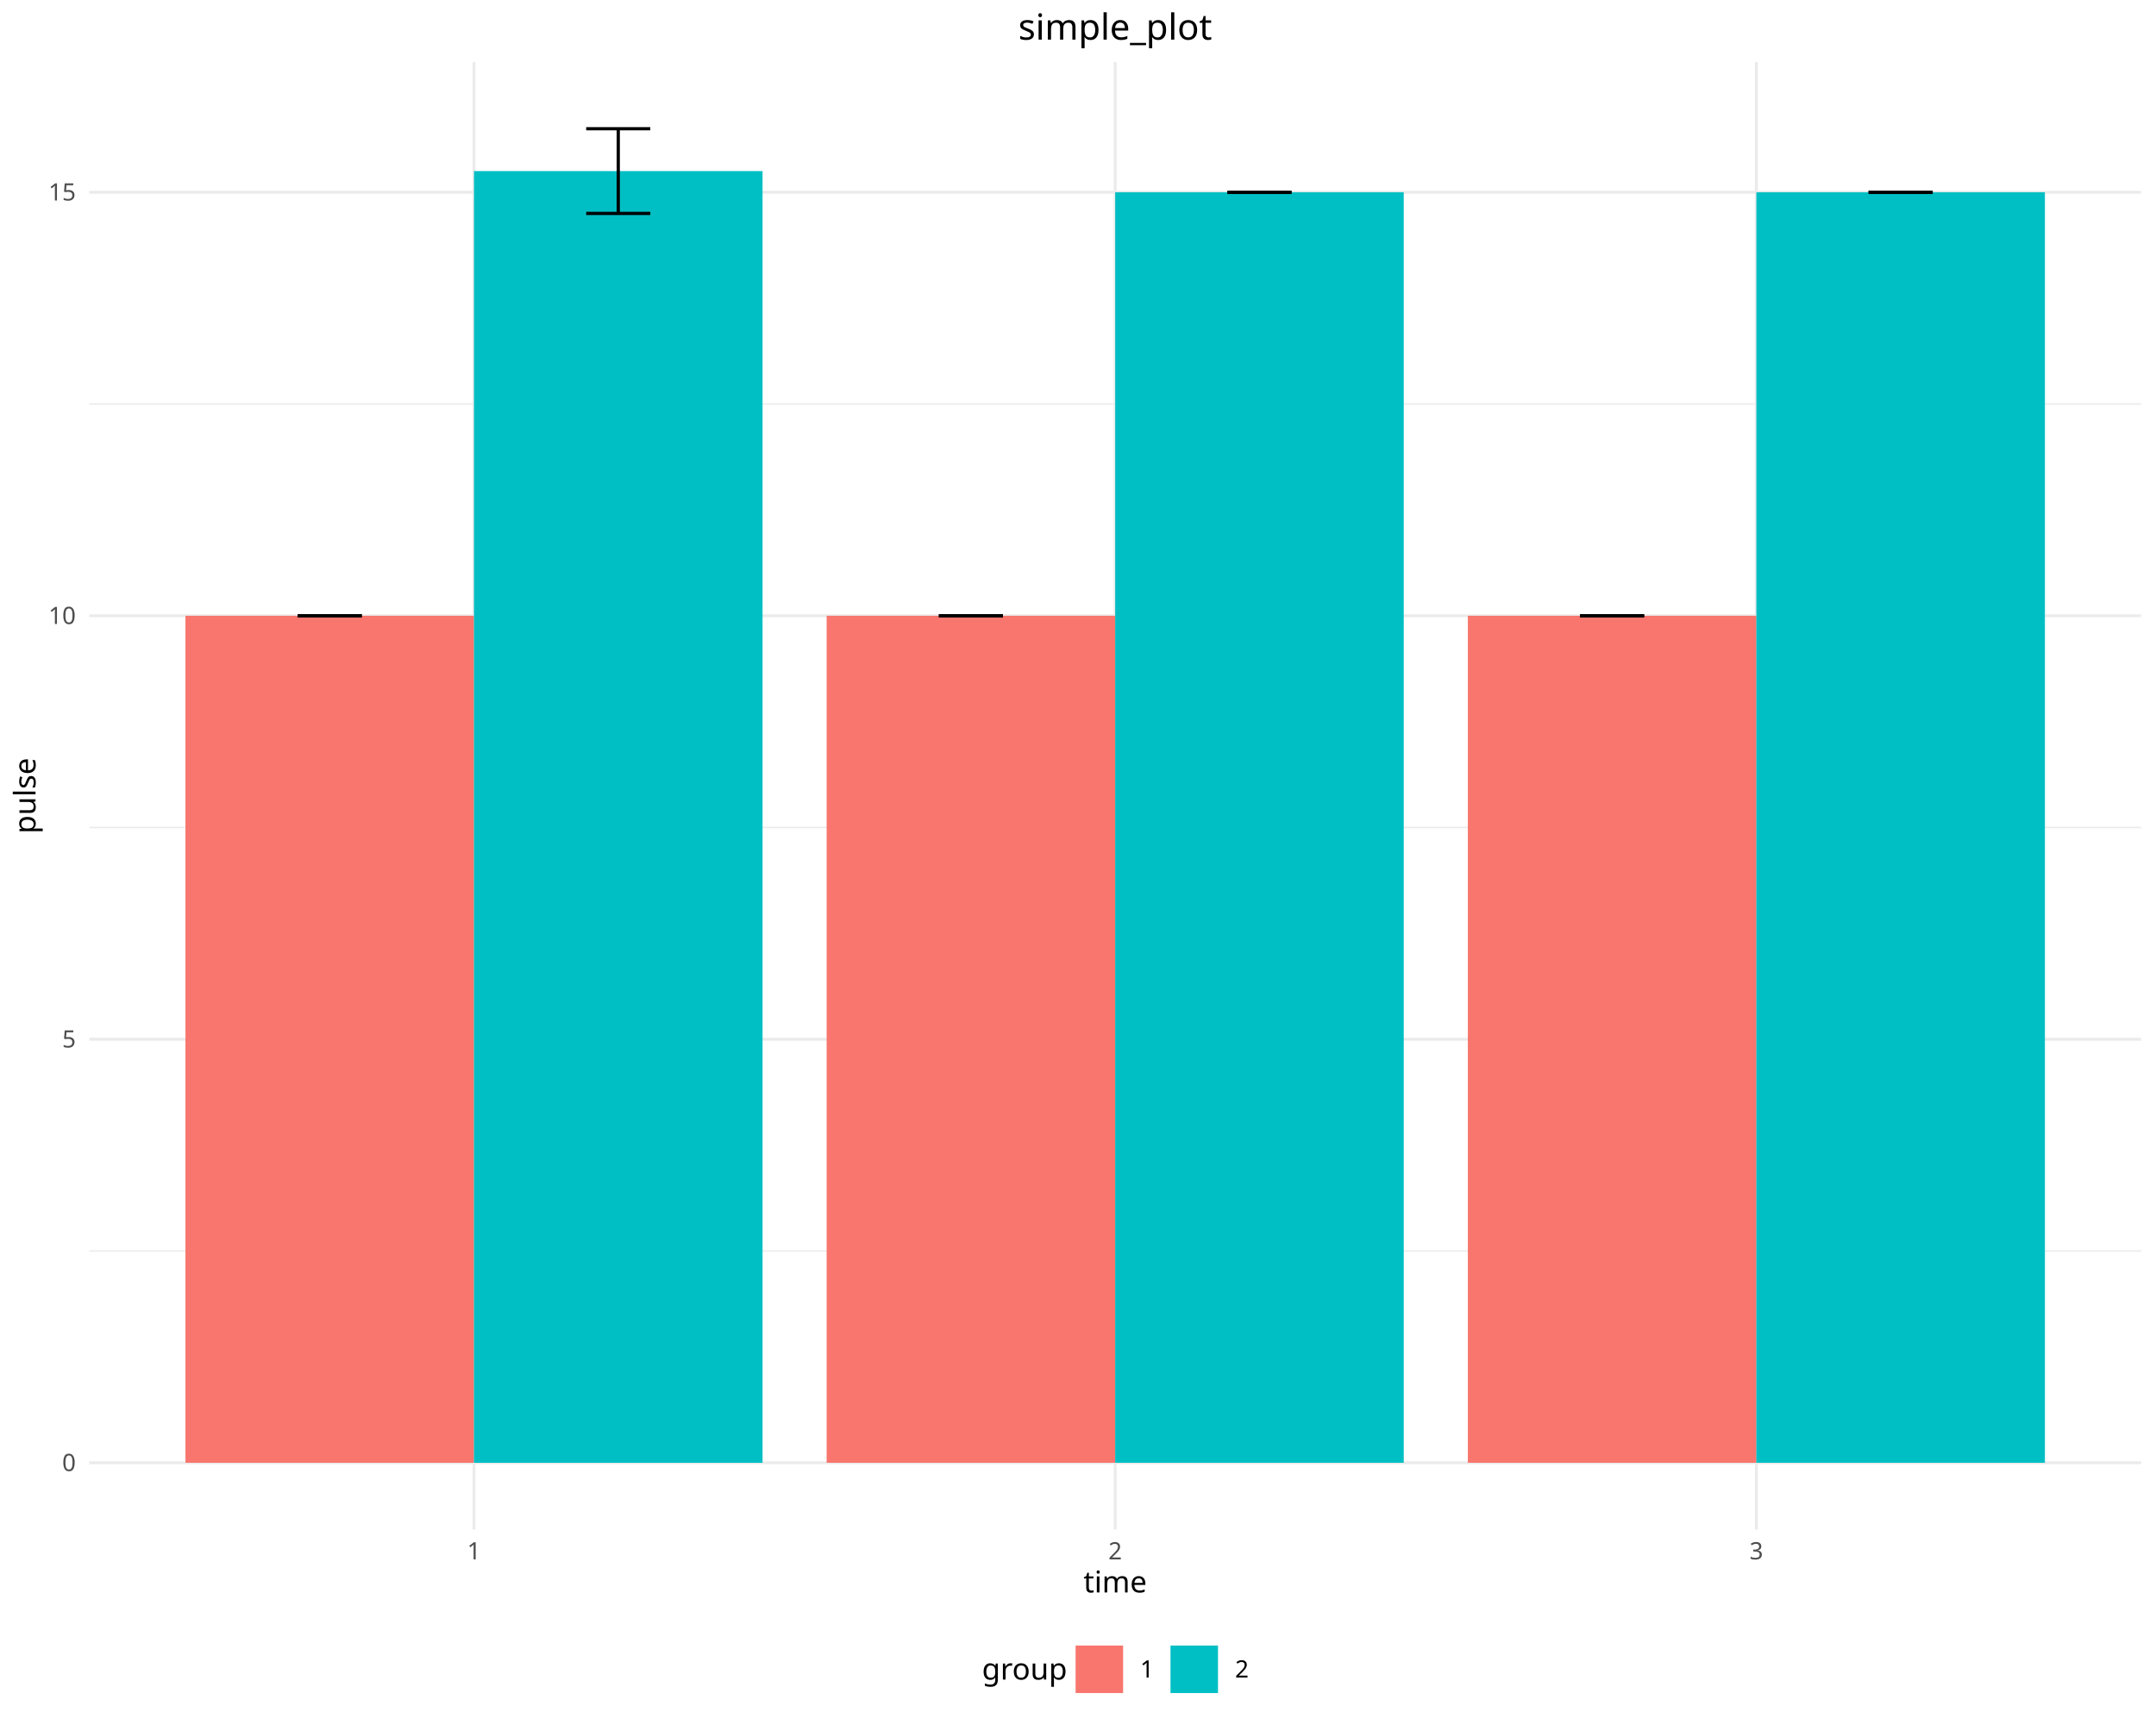
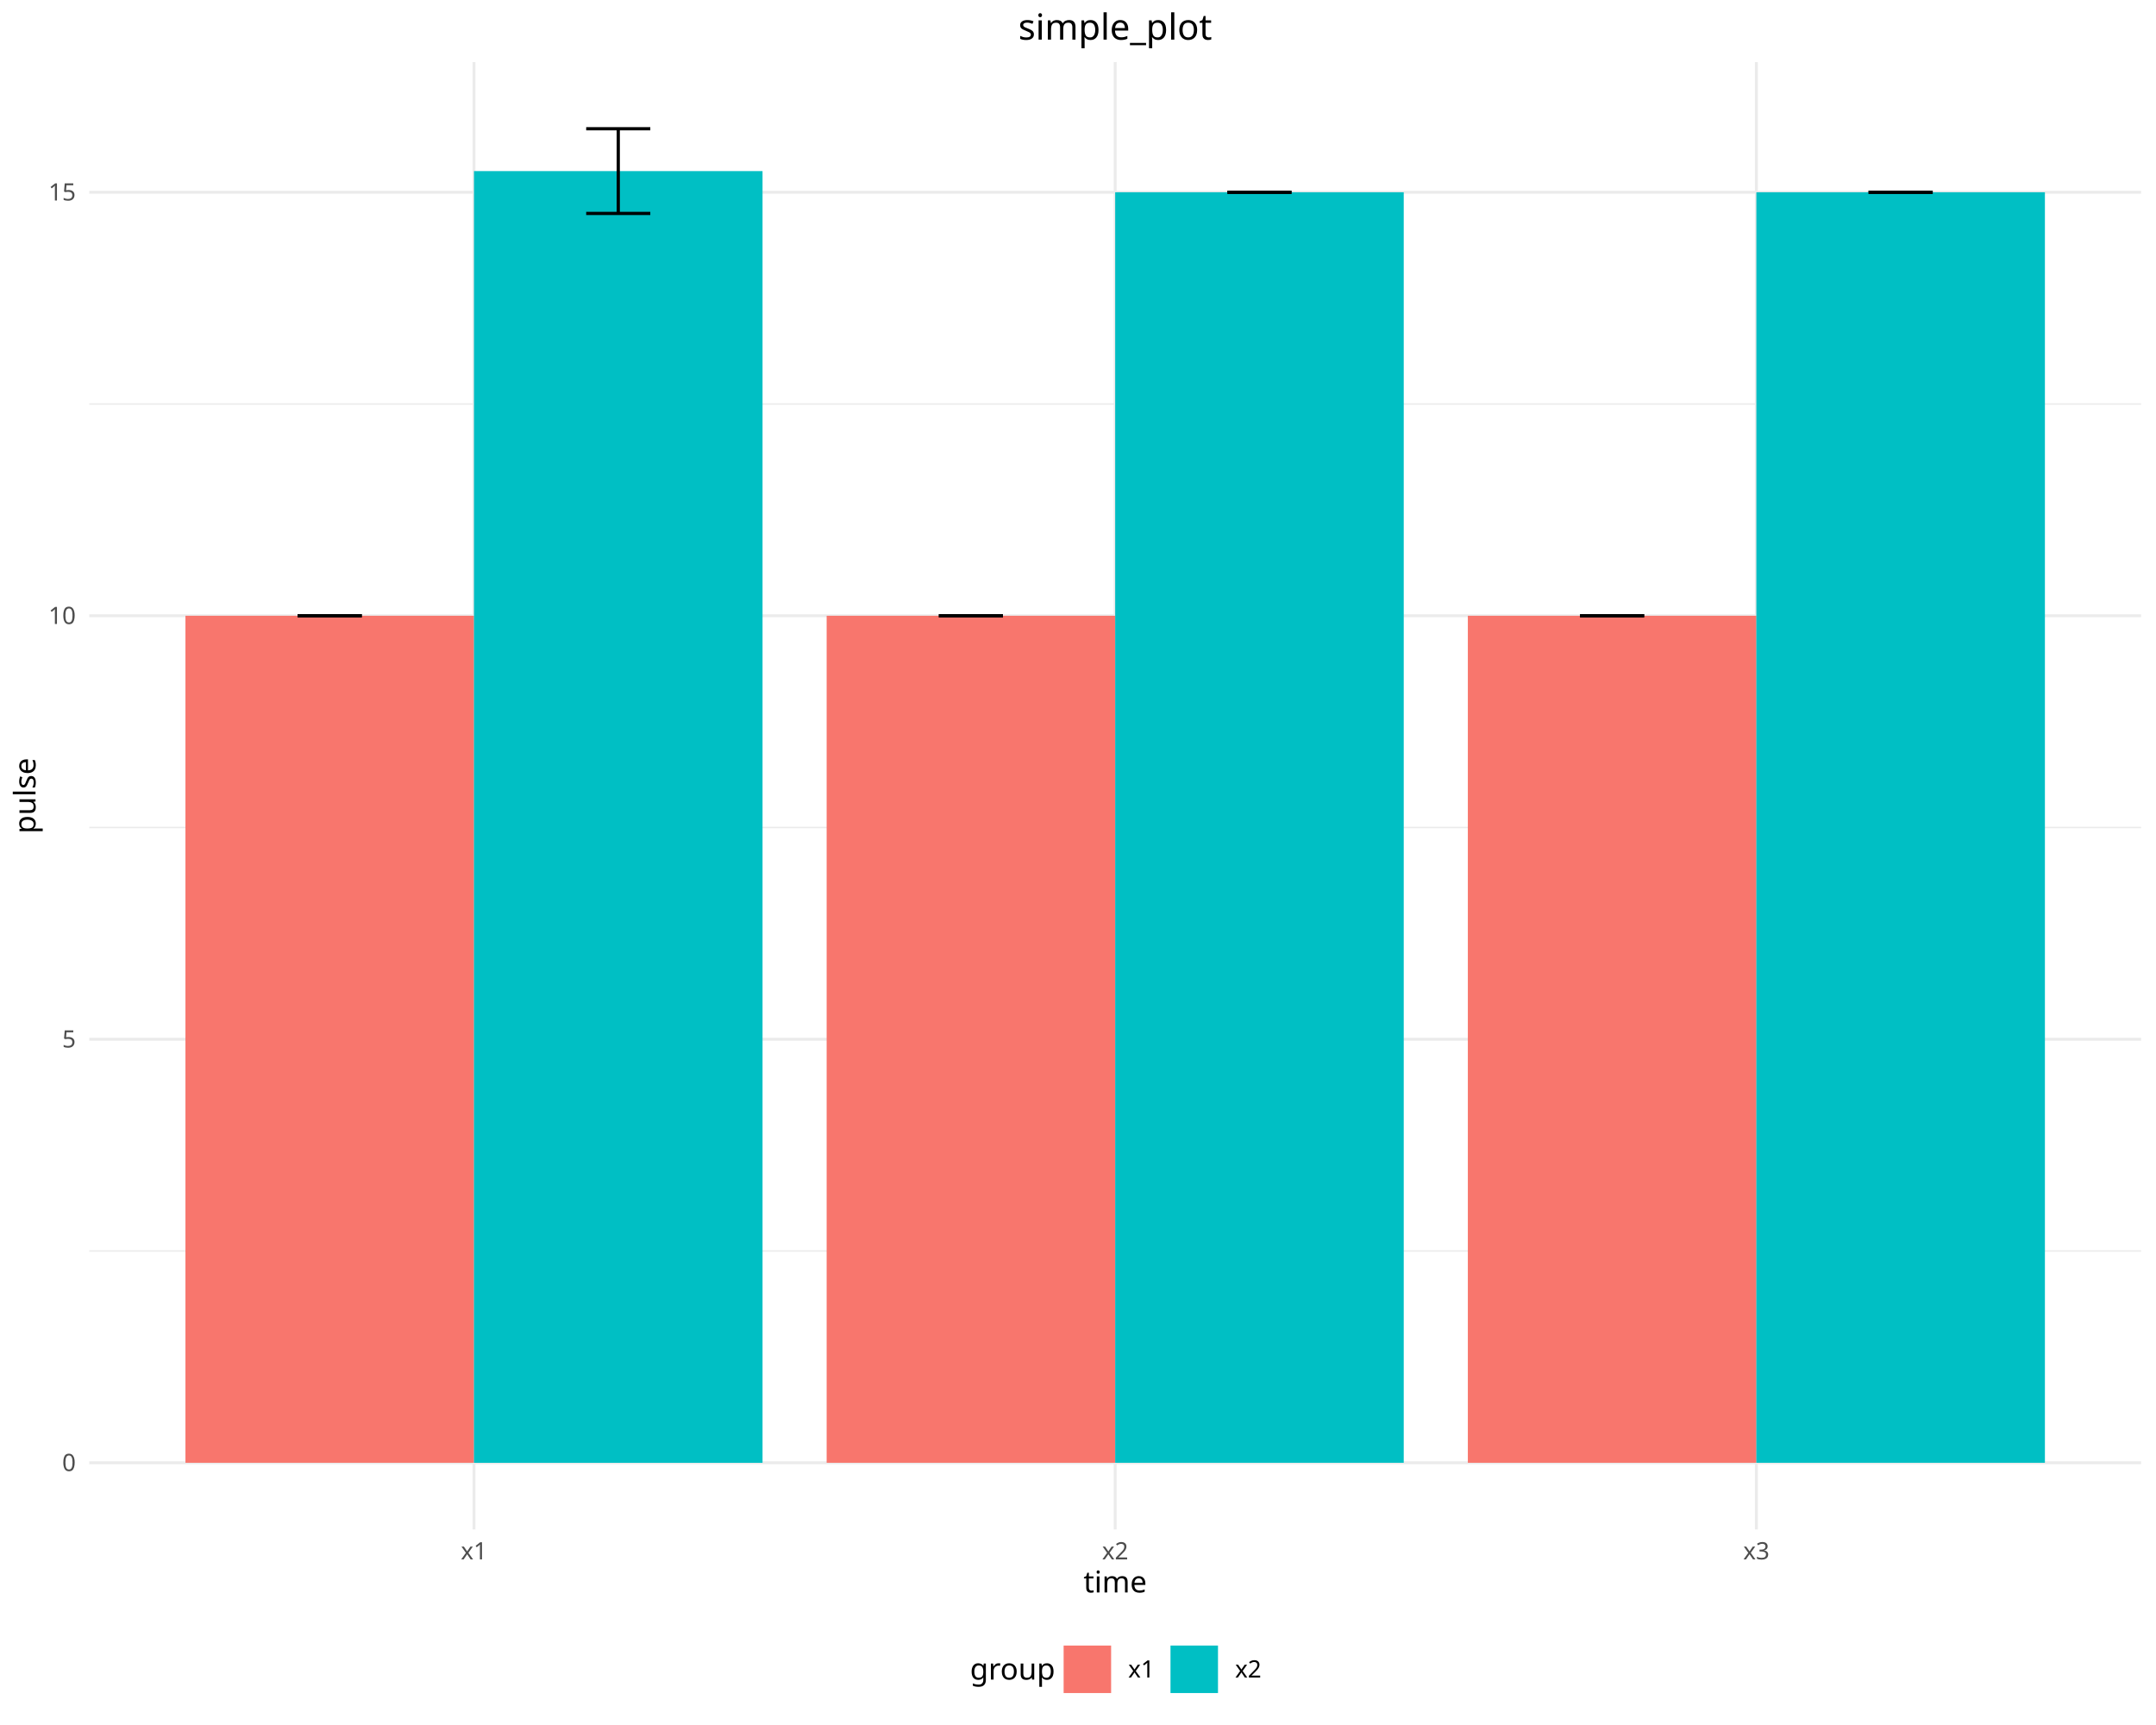
<svg xmlns="http://www.w3.org/2000/svg" class="svglite" data-engine-version="2.0" width="720.00pt" height="576.00pt" viewBox="0 0 720.00 576.00">
  <defs>
    <style type="text/css">
    .svglite line, .svglite polyline, .svglite polygon, .svglite path, .svglite rect, .svglite circle {
      fill: none;
      stroke: #000000;
      stroke-linecap: round;
      stroke-linejoin: round;
      stroke-miterlimit: 10.00;
    }
  </style>
  </defs>
  <rect width="100%" height="100%" style="stroke: none; fill: #FFFFFF;" />
  <defs>
    <clipPath id="cpMC4wMHw3MjAuMDB8MC4wMHw1NzYuMDA=">
      <rect x="0.00" y="0.00" width="720.00" height="576.00" />
    </clipPath>
  </defs>
  <g clip-path="url(#cpMC4wMHw3MjAuMDB8MC4wMHw1NzYuMDA=)">
</g>
  <defs>
    <clipPath id="cpMjkuODF8NzE1LjAyfDIwLjcxfDUxMC43Mg==">
      <rect x="29.81" y="20.71" width="685.21" height="490.00" />
    </clipPath>
  </defs>
  <g clip-path="url(#cpMjkuODF8NzE1LjAyfDIwLjcxfDUxMC43Mg==)">
    <polyline points="29.81,417.73 715.02,417.73 " style="stroke-width: 0.48; stroke: #EBEBEB; stroke-linecap: butt;" />
    <polyline points="29.81,276.32 715.02,276.32 " style="stroke-width: 0.48; stroke: #EBEBEB; stroke-linecap: butt;" />
    <polyline points="29.81,134.90 715.02,134.90 " style="stroke-width: 0.48; stroke: #EBEBEB; stroke-linecap: butt;" />
    <polyline points="29.81,488.44 715.02,488.44 " style="stroke-width: 0.97; stroke: #EBEBEB; stroke-linecap: butt;" />
    <polyline points="29.81,347.03 715.02,347.03 " style="stroke-width: 0.97; stroke: #EBEBEB; stroke-linecap: butt;" />
    <polyline points="29.81,205.61 715.02,205.61 " style="stroke-width: 0.97; stroke: #EBEBEB; stroke-linecap: butt;" />
    <polyline points="29.81,64.20 715.02,64.20 " style="stroke-width: 0.97; stroke: #EBEBEB; stroke-linecap: butt;" />
    <polyline points="158.29,510.72 158.29,20.71 " style="stroke-width: 0.97; stroke: #EBEBEB; stroke-linecap: butt;" />
    <polyline points="372.42,510.72 372.42,20.71 " style="stroke-width: 0.97; stroke: #EBEBEB; stroke-linecap: butt;" />
    <polyline points="586.54,510.72 586.54,20.71 " style="stroke-width: 0.97; stroke: #EBEBEB; stroke-linecap: butt;" />
    <rect x="61.93" y="205.61" width="96.36" height="282.83" style="stroke-width: 1.07; stroke: none; stroke-linecap: butt; stroke-linejoin: miter; fill: #F8766D;" />
    <rect x="158.29" y="57.13" width="96.36" height="431.32" style="stroke-width: 1.07; stroke: none; stroke-linecap: butt; stroke-linejoin: miter; fill: #00BFC4;" />
    <rect x="276.06" y="205.61" width="96.36" height="282.83" style="stroke-width: 1.07; stroke: none; stroke-linecap: butt; stroke-linejoin: miter; fill: #F8766D;" />
    <rect x="372.42" y="64.20" width="96.36" height="424.24" style="stroke-width: 1.07; stroke: none; stroke-linecap: butt; stroke-linejoin: miter; fill: #00BFC4;" />
    <rect x="490.19" y="205.61" width="96.36" height="282.83" style="stroke-width: 1.07; stroke: none; stroke-linecap: butt; stroke-linejoin: miter; fill: #F8766D;" />
    <rect x="586.54" y="64.20" width="96.36" height="424.24" style="stroke-width: 1.07; stroke: none; stroke-linecap: butt; stroke-linejoin: miter; fill: #00BFC4;" />
    <polyline points="99.40,205.61 120.82,205.61 " style="stroke-width: 1.07; stroke-linecap: butt;" />
    <polyline points="110.11,205.61 110.11,205.61 " style="stroke-width: 1.07; stroke-linecap: butt;" />
    <polyline points="99.40,205.61 120.82,205.61 " style="stroke-width: 1.07; stroke-linecap: butt;" />
    <polyline points="195.76,42.99 217.17,42.99 " style="stroke-width: 1.07; stroke-linecap: butt;" />
    <polyline points="206.47,42.99 206.47,71.27 " style="stroke-width: 1.07; stroke-linecap: butt;" />
    <polyline points="195.76,71.27 217.17,71.27 " style="stroke-width: 1.07; stroke-linecap: butt;" />
    <polyline points="313.53,205.61 334.94,205.61 " style="stroke-width: 1.07; stroke-linecap: butt;" />
    <polyline points="324.24,205.61 324.24,205.61 " style="stroke-width: 1.07; stroke-linecap: butt;" />
    <polyline points="313.53,205.61 334.94,205.61 " style="stroke-width: 1.07; stroke-linecap: butt;" />
    <polyline points="409.89,64.20 431.30,64.20 " style="stroke-width: 1.07; stroke-linecap: butt;" />
    <polyline points="420.59,64.20 420.59,64.20 " style="stroke-width: 1.07; stroke-linecap: butt;" />
    <polyline points="409.89,64.20 431.30,64.20 " style="stroke-width: 1.07; stroke-linecap: butt;" />
    <polyline points="527.66,205.61 549.07,205.61 " style="stroke-width: 1.07; stroke-linecap: butt;" />
    <polyline points="538.36,205.61 538.36,205.61 " style="stroke-width: 1.07; stroke-linecap: butt;" />
    <polyline points="527.66,205.61 549.07,205.61 " style="stroke-width: 1.07; stroke-linecap: butt;" />
    <polyline points="624.01,64.20 645.43,64.20 " style="stroke-width: 1.07; stroke-linecap: butt;" />
    <polyline points="634.72,64.20 634.72,64.20 " style="stroke-width: 1.07; stroke-linecap: butt;" />
    <polyline points="624.01,64.20 645.43,64.20 " style="stroke-width: 1.07; stroke-linecap: butt;" />
  </g>
  <g clip-path="url(#cpMC4wMHw3MjAuMDB8MC4wMHw1NzYuMDA=)">
    <text x="25.33" y="491.20" text-anchor="end" style="font-size: 8.00px; fill: #4D4D4D; font-family: sans;" textLength="4.45px" lengthAdjust="spacingAndGlyphs">0</text>
    <text x="25.33" y="349.78" text-anchor="end" style="font-size: 8.00px; fill: #4D4D4D; font-family: sans;" textLength="4.45px" lengthAdjust="spacingAndGlyphs">5</text>
    <text x="25.33" y="208.37" text-anchor="end" style="font-size: 8.00px; fill: #4D4D4D; font-family: sans;" textLength="8.90px" lengthAdjust="spacingAndGlyphs">10</text>
    <text x="25.33" y="66.95" text-anchor="end" style="font-size: 8.00px; fill: #4D4D4D; font-family: sans;" textLength="8.90px" lengthAdjust="spacingAndGlyphs">15</text>
-     <text x="158.29" y="520.70" text-anchor="middle" style="font-size: 8.00px; fill: #4D4D4D; font-family: sans;" textLength="4.45px" lengthAdjust="spacingAndGlyphs">1</text>
-     <text x="372.42" y="520.70" text-anchor="middle" style="font-size: 8.00px; fill: #4D4D4D; font-family: sans;" textLength="4.45px" lengthAdjust="spacingAndGlyphs">2</text>
-     <text x="586.54" y="520.70" text-anchor="middle" style="font-size: 8.00px; fill: #4D4D4D; font-family: sans;" textLength="4.45px" lengthAdjust="spacingAndGlyphs">3</text>
+     <text x="158.29" y="520.70" text-anchor="middle" style="font-size: 8.00px; fill: #4D4D4D; font-family: sans;" textLength="8.45px" lengthAdjust="spacingAndGlyphs">x1</text>
+     <text x="372.42" y="520.70" text-anchor="middle" style="font-size: 8.00px; fill: #4D4D4D; font-family: sans;" textLength="8.45px" lengthAdjust="spacingAndGlyphs">x2</text>
+     <text x="586.54" y="520.70" text-anchor="middle" style="font-size: 8.00px; fill: #4D4D4D; font-family: sans;" textLength="8.45px" lengthAdjust="spacingAndGlyphs">x3</text>
    <text x="372.42" y="531.74" text-anchor="middle" style="font-size: 10.00px; font-family: sans;" textLength="18.89px" lengthAdjust="spacingAndGlyphs">time</text>
    <text transform="translate(11.86,265.71) rotate(-90)" text-anchor="middle" style="font-size: 10.00px; font-family: sans;" textLength="23.91px" lengthAdjust="spacingAndGlyphs">pulse</text>
-     <text x="327.93" y="560.84" style="font-size: 10.00px; font-family: sans;" textLength="25.58px" lengthAdjust="spacingAndGlyphs">group</text>
-     <rect x="359.20" y="549.47" width="15.86" height="15.86" style="stroke-width: 1.07; stroke: none; stroke-linecap: butt; stroke-linejoin: miter; fill: #F8766D;" />
+     <text x="323.93" y="560.84" style="font-size: 10.00px; font-family: sans;" textLength="25.58px" lengthAdjust="spacingAndGlyphs">group</text>
+     <rect x="355.20" y="549.47" width="15.86" height="15.86" style="stroke-width: 1.07; stroke: none; stroke-linecap: butt; stroke-linejoin: miter; fill: #F8766D;" />
    <rect x="390.89" y="549.47" width="15.86" height="15.86" style="stroke-width: 1.07; stroke: none; stroke-linecap: butt; stroke-linejoin: miter; fill: #00BFC4;" />
-     <text x="380.75" y="560.15" style="font-size: 8.00px; font-family: sans;" textLength="4.45px" lengthAdjust="spacingAndGlyphs">1</text>
-     <text x="412.45" y="560.15" style="font-size: 8.00px; font-family: sans;" textLength="4.45px" lengthAdjust="spacingAndGlyphs">2</text>
+     <text x="376.75" y="560.15" style="font-size: 8.00px; font-family: sans;" textLength="8.45px" lengthAdjust="spacingAndGlyphs">x1</text>
+     <text x="412.45" y="560.15" style="font-size: 8.00px; font-family: sans;" textLength="8.45px" lengthAdjust="spacingAndGlyphs">x2</text>
    <text x="372.42" y="13.24" text-anchor="middle" style="font-size: 12.00px; font-family: sans;" textLength="60.70px" lengthAdjust="spacingAndGlyphs">simple_plot</text>
  </g>
</svg>
